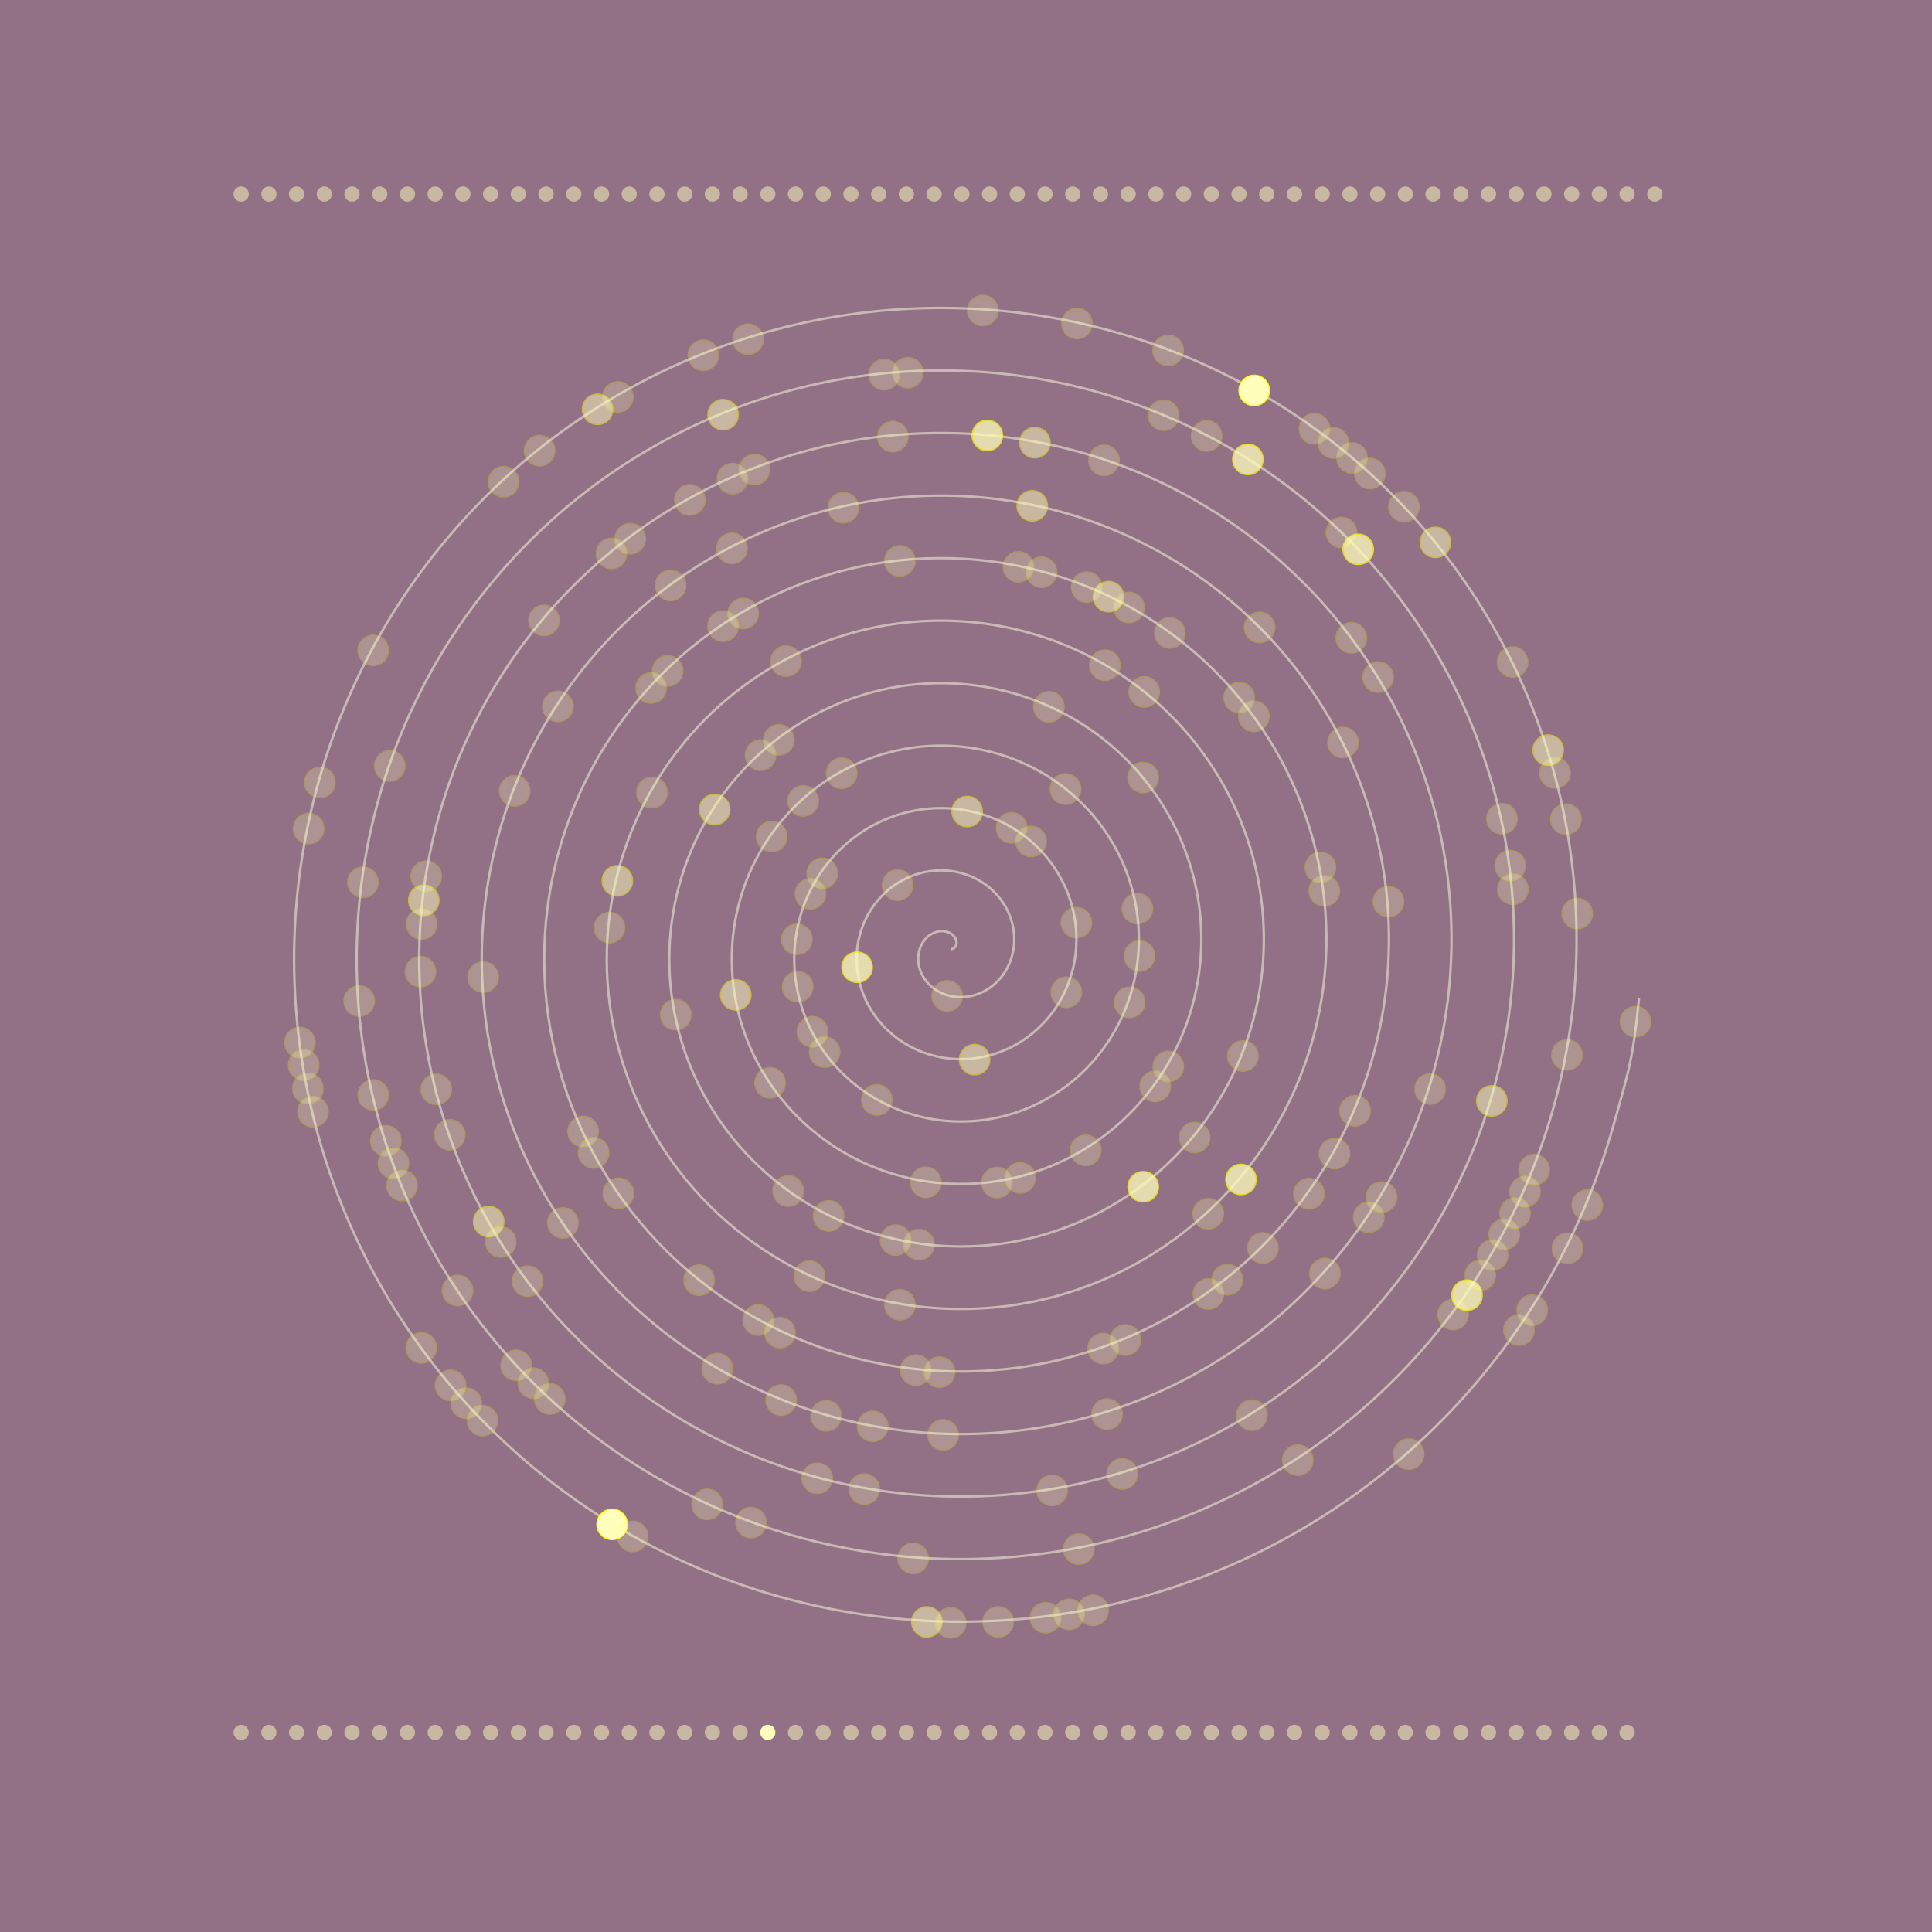
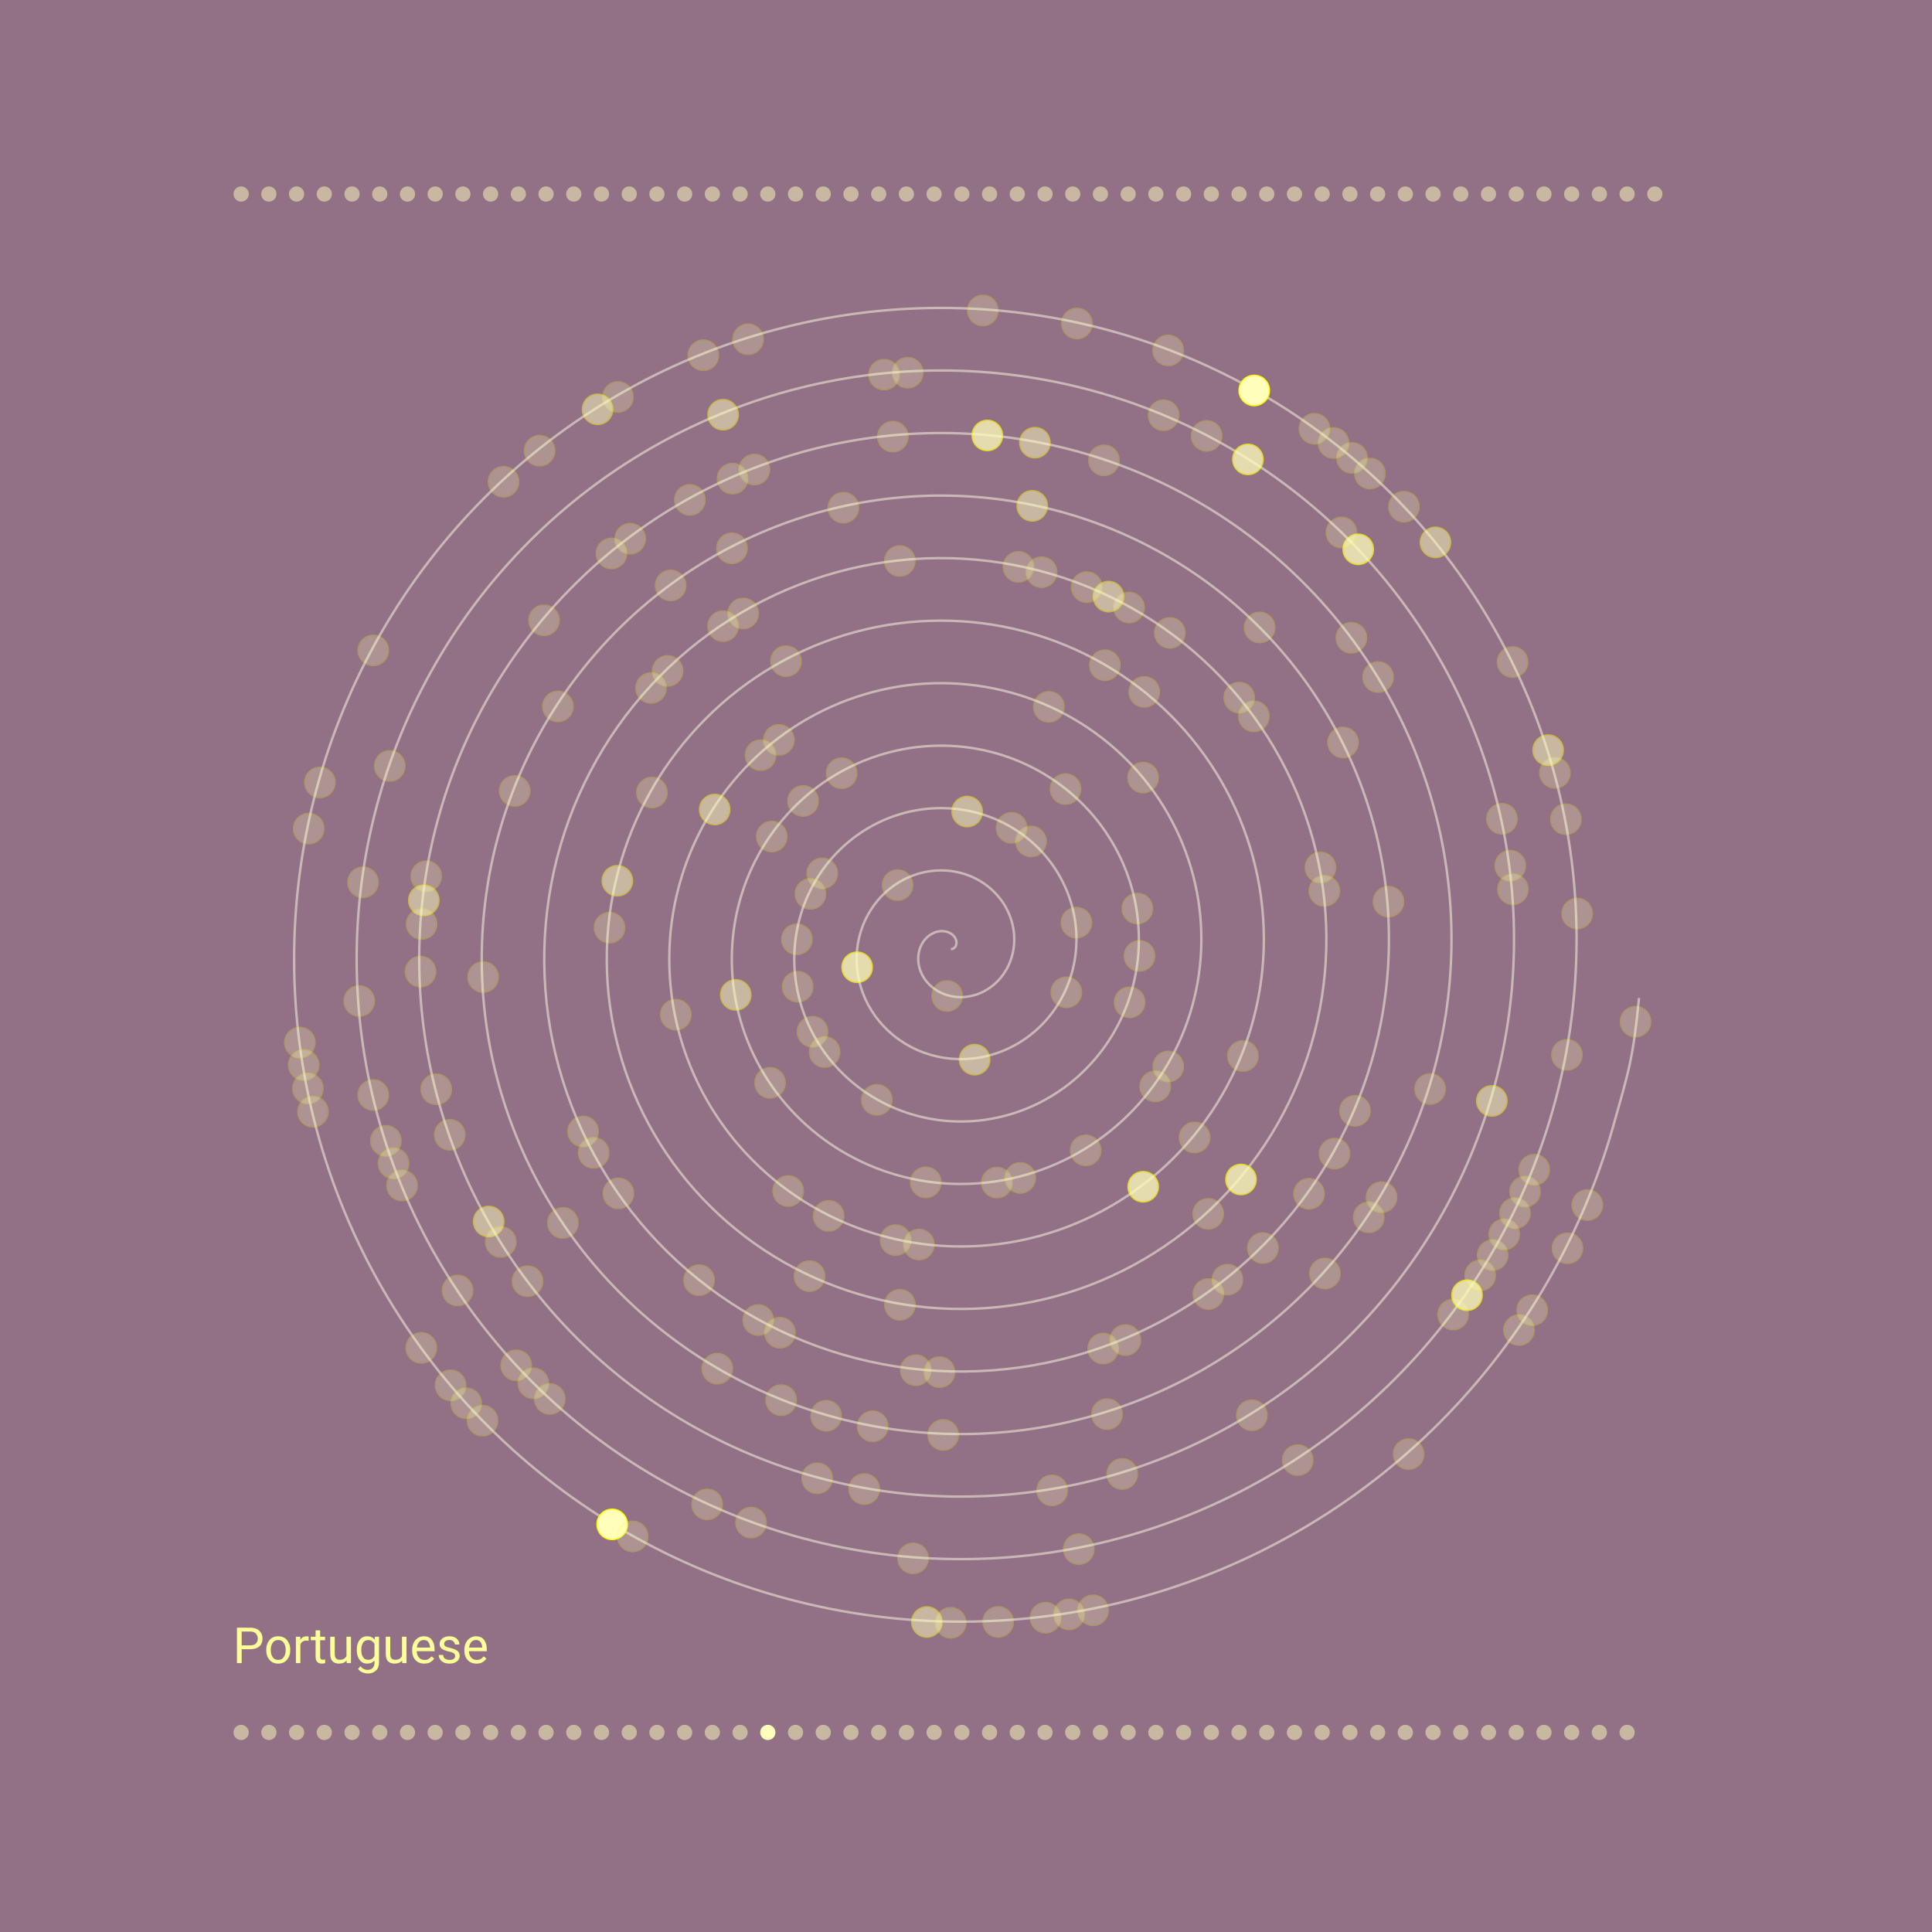
<svg xmlns="http://www.w3.org/2000/svg" version="1.1" id="Layer_1" x="0px" y="0px" width="697px" height="697px" viewBox="0 0 697 697" enable-background="new 0 0 697 697" xml:space="preserve">
  <g id="bg">
    <rect fill="#927086" width="697" height="697" />
  </g>
  <g id="spiral">
    <path d="m343.07 342.44s0.837-0.203 0.908-0.238c0.066-0.044 0.633-0.564 0.722-0.696 0.088-0.141 0.339-0.812 0.365-1.058s-0.02-0.952-0.115-1.261c-0.092-0.317-0.41-0.961-0.666-1.287-0.25-0.326-0.794-0.837-1.216-1.104-0.414-0.256-1.143-0.582-1.701-0.715-0.562-0.132-1.4-0.211-2.06-0.158-0.655 0.063-1.538 0.246-2.223 0.529-0.684 0.291-1.521 0.766-2.158 1.287-0.637 0.52-1.347 1.269-1.849 2.027-0.502 0.748-1.001 1.727-1.295 2.672-0.292 0.941-0.503 2.097-0.521 3.164-0.019 1.066 0.104 2.311 0.403 3.422 0.303 1.106 0.795 2.334 1.431 3.393 0.635 1.049 1.487 2.15 2.45 3.051 0.962 0.898 2.145 1.771 3.386 2.415 1.244 0.646 2.688 1.183 4.137 1.479 1.448 0.303 3.066 0.439 4.628 0.338 1.556-0.105 3.227-0.424 4.777-0.971 1.553-0.549 3.147-1.343 4.559-2.328 1.418-0.986 2.801-2.224 3.953-3.613 1.146-1.395 2.197-3.023 2.975-4.752 0.775-1.719 1.375-3.649 1.675-5.598 0.311-1.948 0.375-4.037 0.143-6.082-0.229-2.037-0.74-4.152-1.533-6.136-0.795-1.982-1.877-3.967-3.217-5.729-1.344-1.771-2.969-3.446-4.793-4.85-1.82-1.408-3.9-2.635-6.105-3.543-2.202-0.898-4.607-1.561-7.06-1.867-2.441-0.303-5.021-0.31-7.541 0.052-2.526 0.36-5.085 1.058-7.501 2.099-2.411 1.04-4.773 2.435-6.898 4.116-2.114 1.692-4.09 3.702-5.741 5.96-1.65 2.248-3.066 4.787-4.104 7.467-1.03 2.678-1.755 5.57-2.063 8.517-0.302 2.943-0.236 6.003 0.247 9.008 0.488 2.998 1.375 6.013 2.661 8.859 1.286 2.848 2.971 5.59 5.018 8.064 2.034 2.469 4.441 4.74 7.123 6.636 2.68 1.905 5.668 3.511 8.821 4.675 3.165 1.161 6.541 1.945 9.979 2.245 3.438 0.312 6.99 0.188 10.463-0.431 3.48-0.616 6.955-1.692 10.228-3.229 3.271-1.541 6.407-3.524 9.229-5.914 2.824-2.391 5.396-5.186 7.541-8.285 2.146-3.112 3.936-6.551 5.229-10.189 1.286-3.643 2.141-7.513 2.44-11.441 0.31-3.933 0.115-7.968-0.625-11.928-0.744-3.95-2.006-7.881-3.791-11.572-1.779-3.703-4.063-7.238-6.805-10.402-2.742-3.174-5.926-6.047-9.465-8.438-3.538-2.398-7.433-4.372-11.547-5.791-4.116-1.43-8.472-2.337-12.899-2.644-4.428-0.303-8.947-0.046-13.381 0.818-4.437 0.872-8.814 2.328-12.945 4.354-4.13 2.037-8.047 4.619-11.568 7.705s-6.69 6.664-9.331 10.632c-2.646 3.967-4.81 8.313-6.361 12.905-1.542 4.602-2.521 9.44-2.829 14.359-0.304 4.92 0.018 9.934 1.014 14.843 1.005 4.92 2.641 9.748 4.919 14.308 2.274 4.56 5.161 8.868 8.601 12.737 3.438 3.869 7.403 7.335 11.8 10.226 4.39 2.895 9.198 5.246 14.271 6.92 5.068 1.676 10.401 2.727 15.815 3.023 5.416 0.309 10.917-0.08 16.308-1.207 5.39-1.121 10.683-2.953 15.664-5.477 4.984-2.53 9.688-5.712 13.906-9.495 4.219-3.787 7.99-8.146 11.125-12.967 3.137-4.82 5.682-10.084 7.484-15.639 1.801-5.543 2.906-11.362 3.213-17.276 0.307-5.906-0.144-11.9-1.396-17.764-1.258-5.87-3.271-11.607-6.043-17.021-2.768-5.412-6.258-10.506-10.395-15.083-4.135-4.565-8.887-8.63-14.137-12.016-5.247-3.387-10.966-6.116-16.988-8.049-6.025-1.93-12.336-3.103-18.741-3.41-6.399-0.301-12.879 0.212-19.226 1.597-6.342 1.385-12.547 3.587-18.387 6.602-5.84 3.023-11.323 6.805-16.24 11.293-4.921 4.485-9.291 9.625-12.92 15.303-3.631 5.677-6.554 11.848-8.611 18.354-2.059 6.497-3.292 13.301-3.602 20.195-0.304 6.901 0.273 13.864 1.785 20.688 1.512 6.815 3.904 13.479 7.171 19.745 3.261 6.269 7.352 12.147 12.184 17.41 4.84 5.271 10.37 9.935 16.475 13.813 6.102 3.88 12.732 6.989 19.71 9.178 6.982 2.188 14.271 3.48 21.659 3.79 7.391 0.311 14.852-0.338 22.146-1.976 7.3-1.641 14.412-4.225 21.109-7.73 6.693-3.51 12.967-7.896 18.582-13.08 5.615-5.185 10.586-11.115 14.707-17.642 4.125-6.53 7.426-13.619 9.736-21.073 2.315-7.457 3.682-15.242 3.983-23.122 0.31-7.883-0.396-15.832-2.168-23.607-1.764-7.768-4.537-15.338-8.297-22.462-3.754-7.122-8.443-13.786-13.979-19.755-5.527-5.959-11.851-11.23-18.812-15.604-6.959-4.372-14.5-7.86-22.434-10.305-7.933-2.441-16.201-3.87-24.58-4.179-8.374-0.31-16.814 0.468-25.063 2.362-8.251 1.896-16.28 4.857-23.831 8.859-7.55 4.002-14.604 9.001-20.911 14.88-6.316 5.88-11.895 12.587-16.509 19.977-4.619 7.387-8.295 15.382-10.864 23.792-2.574 8.408-4.063 17.171-4.371 26.04-0.305 8.866 0.533 17.808 2.557 26.523 2.019 8.728 5.17 17.216 9.422 25.192 4.25 7.978 9.543 15.427 15.771 22.081 6.232 6.663 13.338 12.545 21.146 17.399 7.812 4.866 16.273 8.736 25.154 11.434 8.885 2.697 18.136 4.249 27.499 4.56 9.359 0.311 18.785-0.591 27.988-2.741 9.201-2.15 18.146-5.49 26.551-9.986 8.4-4.497 16.242-10.094 23.254-16.67 7.008-6.576 13.188-14.078 18.297-22.313 5.113-8.241 9.168-17.162 11.992-26.516 2.824-9.361 4.446-19.109 4.752-28.967 0.309-9.855-0.662-19.765-2.938-29.442-2.272-9.678-5.81-19.085-10.552-27.909-4.744-8.832-10.641-17.064-17.563-24.426-6.926-7.359-14.814-13.839-23.484-19.19-8.664-5.357-18.041-9.607-27.879-12.562-9.836-2.953-20.07-4.638-30.42-4.945-10.351-0.309-20.75 0.723-30.904 3.13-10.156 2.406-20.01 6.126-29.271 11.115-9.263 4.99-17.881 11.187-25.591 18.459-7.708 7.282-14.485 15.56-20.094 24.655-5.602 9.098-10.036 18.927-13.117 29.239-3.079 10.313-4.829 21.033-5.139 31.875-0.303 10.843 0.794 21.738 3.324 32.369 2.529 10.633 6.443 20.944 11.679 30.632s11.732 18.698 19.358 26.766c7.625 8.058 16.299 15.137 25.82 20.979 9.52 5.854 19.807 10.481 30.598 13.689 10.789 3.209 22.003 5.016 33.338 5.321 11.336 0.311 22.721-0.854 33.834-3.509 11.104-2.661 21.877-6.762 31.988-12.242 10.108-5.482 19.521-12.276 27.926-20.258 8.41-7.969 15.789-17.041 21.889-26.98 6.098-9.953 10.904-20.696 14.246-31.963 3.33-11.27 5.213-22.976 5.521-34.806 0.309-11.829-0.916-23.702-3.703-35.286-2.783-11.582-7.076-22.813-12.81-33.347-5.729-10.543-12.821-20.346-21.146-29.1-8.32-8.753-17.783-16.439-28.158-22.777-10.377-6.346-21.574-11.354-33.316-14.817-11.745-3.456-23.938-5.402-36.265-5.711-12.319-0.31-24.682 0.985-36.745 3.896-12.063 2.917-23.742 7.396-34.713 13.373-10.965 5.977-21.161 13.381-30.268 22.046-9.101 8.674-17.083 18.521-23.677 29.327-6.585 10.797-11.776 22.461-15.374 34.678-3.588 12.219-5.598 24.902-5.905 37.721-0.304 12.816 1.05 25.67 4.092 38.213 3.039 12.535 7.712 24.674 13.937 36.069 6.224 11.392 13.922 21.979 22.945 31.437 9.018 9.448 19.261 17.735 30.49 24.565 11.23 6.841 23.344 12.22 36.043 15.938 12.694 3.721 25.872 5.791 39.178 6.101 13.313 0.312 26.657-1.107 39.668-4.283 13.016-3.164 25.615-8.021 37.438-14.49 11.82-6.473 22.802-14.477 32.601-23.846 9.801-9.36 18.389-20.001 25.475-31.654 7.078-11.661 12.648-24.232 16.496-37.4 3.85-13.181 5.986-26.845 6.289-40.646 0.311-13.796-1.172-27.638-4.469-41.123-3.297-13.496-8.349-26.552-15.066-38.795-6.717-12.252-15.02-23.624-24.731-33.771-9.721-10.155-20.746-19.041-32.83-26.367-12.082-7.334-25.109-13.09-38.766-17.065-13.646-3.977-27.804-6.179-42.103-6.487-14.288-0.31-28.621 1.242-42.584 4.672-13.969 3.421-27.482 8.656-40.157 15.62-12.671 6.965-24.439 15.566-34.938 25.634-10.499 10.067-19.685 21.493-27.265 33.999-7.571 12.511-13.521 25.996-17.625 40.127-4.104 14.121-6.369 28.772-6.678 43.556-0.304 14.791 1.309 29.609 4.861 44.049 3.553 14.446 8.979 28.42 16.188 41.521 7.212 13.1 16.114 25.255 26.53 36.104 10.414 10.853 22.226 20.337 35.166 28.155 12.941 7.827 26.881 13.964 41.484 18.192 14.597 4.23 29.741 6.56 45.018 6.867 15.286 0.309 30.592-1.365 45.512-5.052 14.916-3.678 29.349-9.29 42.877-16.748 13.531-7.457 26.078-16.67 37.273-27.425 11.201-10.764 20.984-22.973 29.06-36.336 8.065-13.372 14.396-27.769 18.756-42.852 4.356-15.072 6.754-30.702 7.059-46.48 0.307-15.771-1.434-31.576-5.242-46.967-3.807-15.392-9.611-30.279-17.313-44.234-7.705-13.962-17.214-26.903-28.322-38.451-11.111-11.54-23.713-21.632-37.504-29.945-13.791-8.321-28.65-14.836-44.203-19.322-15.555-4.486-31.674-6.945-47.946-7.255-16.264-0.309-32.554 1.498-48.425 5.438-15.872 3.932-31.218 9.927-45.601 17.877-14.382 7.951-27.72 17.763-39.609 29.222-11.893 11.46-22.285 24.453-30.854 38.673-8.56 14.22-15.269 29.529-19.879 45.565-4.613 16.025-7.14 32.642-7.447 49.399-0.306 16.768 1.568 33.542 5.633 49.895 4.059 16.343 10.242 32.146 18.44 46.957 8.197 14.811 18.309 28.534 30.11 40.777 11.813 12.244 25.198 22.938 39.845 31.743 14.646 8.813 30.421 15.707 46.923 20.45 16.512 4.742 33.612 7.326 50.862 7.634 17.256 0.312 34.53-1.632 51.354-5.815 16.821-4.188 33.077-10.562 48.317-19.006 15.236-8.442 29.354-18.854 41.951-31.013 12.588-12.153 23.58-25.933 32.646-41.009 9.053-15.072 16.141-31.312 21.006-48.288 4.869-16.985 7.521-34.582 7.828-52.326 0.307-17.745-1.693-35.508-6.017-52.813-4.315-17.295-10.877-34.008-19.565-49.672-8.688-15.665-19.402-30.185-31.91-43.124-12.506-12.94-26.677-24.233-42.179-33.532-15.5-9.31-32.188-16.582-49.646-21.58-17.459-4.998-35.543-7.713-53.787-8.021-18.236-0.31-36.489 1.763-54.265 6.206-17.779 4.441-34.951 11.194-51.045 20.134-16.092 8.938-30.997 19.947-44.281 32.809-13.293 12.854-24.891 27.415-34.439 43.345-9.548 15.929-17.014 33.074-22.135 51.005-5.121 17.938-7.906 36.512-8.215 55.243-0.305 18.731 1.824 37.481 6.397 55.729 4.574 18.255 11.514 35.887 20.698 52.403 9.182 16.521 20.495 31.813 33.699 45.449 13.206 13.638 28.164 25.537 44.517 35.33 16.352 9.806 33.955 17.454 52.369 22.709 18.41 5.245 37.474 8.095 56.698 8.399 19.228 0.31 38.46-1.887 57.193-6.583 18.729-4.708 36.813-11.83 53.762-21.263 16.943-9.435 32.635-21.053 46.623-34.602 13.986-13.55 26.186-28.905 36.229-45.681 10.041-16.784 17.887-34.847 23.264-53.736 5.377-18.882 8.291-38.44 8.596-58.161 0.311-19.72-1.949-39.438-6.779-58.646-4.828-19.209-12.146-37.756-21.824-55.121-9.676-17.373-21.594-33.461-35.493-47.795-13.9-14.333-29.642-26.832-46.854-37.129-17.207-10.287-35.723-18.317-55.09-23.826-19.367-5.501-39.412-8.479-59.625-8.789-20.213-0.309-40.425 2.02-60.11 6.973-19.679 4.964-38.68 12.466-56.479 22.392-17.803 9.926-34.278 22.143-48.96 36.388-14.683 14.254-27.484 30.386-38.023 48.024-10.534 17.639-18.759 36.608-24.392 56.452-5.633 19.842-8.674 40.372-8.982 61.078-0.304 20.708 2.084 41.413 7.166 61.573 5.087 20.16 12.782 39.615 22.955 57.845 10.164 18.229 22.691 35.095 37.287 50.133 14.599 15.028 31.127 28.128 49.188 38.918 18.062 10.779 37.488 19.189 57.808 24.944 20.32 5.767 41.348 8.868 62.543 9.178 21.202 0.309 42.401-2.145 63.034-7.354 20.635-5.22 40.553-13.1 59.205-23.521 18.653-10.419 35.914-23.233 51.295-38.188 15.381-14.94 28.791-31.866 39.817-50.353 11.025-18.494 19.634-38.381 25.521-59.178 5.887-20.794 7.209-24.704 9.358-46.396" fill="none" opacity=".5" stroke="#FFFFE3" stroke-miterlimit="10" stroke-width=".876" />
  </g>
  <g fill="#ffb" stroke="#ff0" stroke-width=".44">
    <circle id="l6" opacity="0.25" cx="341.69" cy="359.3" r="5.5" />
    <circle id="l17" opacity="0.25" cx="323.81" cy="319.32" r="5.5" />
    <circle id="l21" opacity="0.75" cx="309.22" cy="348.95" r="5.5" />
    <circle id="l28" opacity="0.5" cx="351.61" cy="382.28" r="5.5" />
    <circle id="l33" opacity="0.25" cx="384.7" cy="357.99" r="5.5" />
    <circle id="l36" opacity="0.25" cx="388.33" cy="332.86" r="5.5" />
    <circle id="l40" opacity="0.25" cx="371.96" cy="303.57" r="5.5" />
    <circle id="l41" opacity="0.25" cx="364.95" cy="298.65" r="5.5" />
    <circle id="l43" opacity="0.5" cx="348.92" cy="292.78" r="5.5" />
    <circle id="l50" opacity="0.25" cx="296.64" cy="315.07" r="5.5" />
    <circle id="l51" opacity="0.25" cx="292.38" cy="322.48" r="5.5" />
    <circle id="l53" opacity="0.25" cx="287.49" cy="338.86" r="5.5" />
    <circle id="l55" opacity="0.25" cx="287.78" cy="355.96" r="5.5" />
    <circle id="l57" opacity="0.25" cx="293.12" cy="372.21" r="5.5" />
    <circle id="l58" opacity="0.25" cx="297.5" cy="379.54" r="5.5" />
    <circle id="l61" opacity="0.25" cx="316.34" cy="396.79" r="5.5" />
    <circle id="l74" opacity="0.25" cx="407.51" cy="361.6" r="5.5" />
    <circle id="l76" opacity="0.25" cx="411.08" cy="344.86" r="5.5" />
    <circle id="l78" opacity="0.25" cx="410.32" cy="327.77" r="5.5" />
    <circle id="l84" opacity="0.25" cx="384.4" cy="284.66" r="5.5" />
    <circle id="l94" opacity="0.25" cx="303.63" cy="278.95" r="5.5" />
    <circle id="l96" opacity="0.25" cx="289.73" cy="288.96" r="5.5" />
    <circle id="l98" opacity="0.25" cx="278.42" cy="301.8" r="5.5" />
    <circle id="l105" opacity="0.5" cx="265.43" cy="358.93" r="5.5" />
    <circle id="l109" opacity="0.25" cx="277.81" cy="390.65" r="5.5" />
    <circle id="l117" opacity="0.25" cx="334" cy="426.55" r="5.5" />
    <circle id="l120" opacity="0.25" cx="359.64" cy="426.64" r="5.5" />
    <circle id="l121" opacity="0.25" cx="368.06" cy="424.95" r="5.5" />
    <circle id="l124" opacity="0.25" cx="391.68" cy="415.01" r="5.5" />
    <circle id="l128" opacity="0.25" cx="416.76" cy="391.91" r="5.5" />
    <circle id="l129" opacity="0.25" cx="421.48" cy="384.74" r="5.5" />
    <circle id="l142" opacity="0.25" cx="412.39" cy="280.52" r="5.5" />
    <circle id="l147" opacity="0.25" cx="378.39" cy="254.99" r="5.5" />
    <circle id="l159" opacity="0.25" cx="280.99" cy="266.92" r="5.5" />
    <circle id="l160" opacity="0.25" cx="274.39" cy="272.43" r="5.5" />
    <circle id="l163" opacity="0.5" cx="257.83" cy="292.04" r="5.5" />
    <circle id="l172" opacity="0.25" cx="243.8" cy="366.06" r="5.5" />
    <circle id="l181" opacity="0.25" cx="284.35" cy="429.67" r="5.5" />
    <circle id="l183" opacity="0.25" cx="298.95" cy="438.64" r="5.5" />
    <circle id="l186" opacity="0.25" cx="323.09" cy="447.39" r="5.5" />
    <circle id="l187" opacity="0.25" cx="331.51" cy="448.98" r="5.5" />
    <circle id="l197" opacity="0.75" cx="412.43" cy="428.14" r="5.5" />
    <circle id="l200" opacity="0.25" cx="430.97" cy="410.36" r="5.5" />
    <circle id="l204" opacity="0.25" cx="448.4" cy="380.96" r="5.5" />
    <circle id="l221" opacity="0.25" cx="412.8" cy="249.62" r="5.5" />
    <circle id="l223" opacity="0.25" cx="398.6" cy="239.99" r="5.5" />
    <circle id="l237" opacity="0.25" cx="283.56" cy="238.52" r="5.5" />
    <circle id="l245" opacity="0.25" cx="235.2" cy="285.91" r="5.5" />
    <circle id="l249" opacity="0.5" cx="222.72" cy="317.75" r="5.5" />
    <circle id="l251" opacity="0.25" cx="219.9" cy="334.66" r="5.5" />
    <circle id="l269" opacity="0.25" cx="292.05" cy="460.38" r="5.5" />
    <circle id="l273" opacity="0.25" cx="324.66" cy="470.72" r="5.5" />
    <circle id="l287" opacity="0.25" cx="435.88" cy="437.91" r="5.5" />
    <circle id="l289" opacity="0.75" cx="447.71" cy="425.52" r="5.5" />
    <circle id="l302" opacity="0.25" cx="477.78" cy="321.42" r="5.5" />
    <circle id="l303" opacity="0.25" cx="476.38" cy="312.94" r="5.5" />
    <circle id="l310" opacity="0.25" cx="452.36" cy="258.43" r="5.5" />
    <circle id="l311" opacity="0.25" cx="447.07" cy="251.67" r="5.5" />
    <circle id="l315" opacity="0.25" cx="422.04" cy="228.32" r="5.5" />
    <circle id="l317" opacity="0.25" cx="407.32" cy="219.16" r="5.5" />
    <circle id="l318" opacity="0.5" cx="399.92" cy="215.24" r="5.5" />
    <circle id="l319" opacity="0.25" cx="392.06" cy="211.81" r="5.5" />
    <circle id="l321" opacity="0.25" cx="375.76" cy="206.43" r="5.5" />
    <circle id="l322" opacity="0.25" cx="367.42" cy="204.5" r="5.5" />
    <circle id="l327" opacity="0.25" cx="324.63" cy="202.38" r="5.5" />
    <circle id="l334" opacity="0.25" cx="268.12" cy="221.32" r="5.5" />
    <circle id="l335" opacity="0.25" cx="260.86" cy="225.88" r="5.5" />
    <circle id="l338" opacity="0.25" cx="240.85" cy="242.04" r="5.5" />
    <circle id="l339" opacity="0.25" cx="234.88" cy="248.18" r="5.5" />
    <circle id="l359" opacity="0.25" cx="210.36" cy="408.21" r="5.5" />
    <circle id="l360" opacity="0.25" cx="214.18" cy="415.91" r="5.5" />
    <circle id="l362" opacity="0.25" cx="223.1" cy="430.53" r="5.5" />
    <circle id="l367" opacity="0.25" cx="252.2" cy="461.85" r="5.5" />
    <circle id="l370" opacity="0.25" cx="273.54" cy="476.22" r="5.5" />
    <circle id="l371" opacity="0.25" cx="281.37" cy="480.79" r="5.5" />
    <circle id="l377" opacity="0.25" cx="330.37" cy="494.32" r="5.5" />
    <circle id="l378" opacity="0.25" cx="338.94" cy="495.02" r="5.5" />
    <circle id="l385" opacity="0.25" cx="397.99" cy="486.51" r="5.5" />
    <circle id="l386" opacity="0.25" cx="405.99" cy="483.44" r="5.5" />
    <circle id="l390" opacity="0.25" cx="435.94" cy="466.83" r="5.5" />
    <circle id="l391" opacity="0.25" cx="442.8" cy="461.67" r="5.5" />
    <circle id="l393" opacity="0.25" cx="455.61" cy="450.24" r="5.5" />
    <circle id="l396" opacity="0.25" cx="472.25" cy="430.67" r="5.5" />
    <circle id="l398" opacity="0.25" cx="481.46" cy="416.18" r="5.5" />
    <circle id="l400" opacity="0.25" cx="488.84" cy="400.75" r="5.5" />
    <circle id="l409" opacity="0.25" cx="500.9" cy="325.28" r="5.5" />
    <circle id="l416" opacity="0.25" cx="484.52" cy="267.86" r="5.5" />
    <circle id="l422" opacity="0.25" cx="454.43" cy="226.36" r="5.5" />
    <circle id="l433" opacity="0.5" cx="372.4" cy="182.49" r="5.5" />
    <circle id="l441" opacity="0.25" cx="304.26" cy="183.16" r="5.5" />
    <circle id="l446" opacity="0.25" cx="264.06" cy="197.8" r="5.5" />
    <circle id="l449" opacity="0.25" cx="241.94" cy="211.19" r="5.5" />
    <circle id="l456" opacity="0.25" cx="201.28" cy="254.86" r="5.5" />
    <circle id="l460" opacity="0.25" cx="185.68" cy="285.34" r="5.5" />
    <circle id="l468" opacity="0.25" cx="174.29" cy="352.49" r="5.5" />
    <circle id="l479" opacity="0.25" cx="203.07" cy="441.19" r="5.5" />
    <circle id="l488" opacity="0.25" cx="258.77" cy="493.76" r="5.5" />
    <circle id="l491" opacity="0.25" cx="281.81" cy="505.12" r="5.5" />
    <circle id="l493" opacity="0.25" cx="298.04" cy="510.76" r="5.5" />
    <circle id="l495" opacity="0.25" cx="314.83" cy="514.55" r="5.5" />
    <circle id="l498" opacity="0.25" cx="340.26" cy="517.67" r="5.5" />
    <circle id="l505" opacity="0.25" cx="399.38" cy="510.17" r="5.5" />
    <circle id="l516" opacity="0.25" cx="477.99" cy="459.44" r="5.5" />
    <circle id="l519" opacity="0.25" cx="493.8" cy="439.16" r="5.5" />
    <circle id="l520" opacity="0.25" cx="498.41" cy="431.9" r="5.5" />
    <circle id="l525" opacity="0.25" cx="515.93" cy="392.87" r="5.5" />
    <circle id="l543" opacity="0.25" cx="497.17" cy="244.26" r="5.5" />
    <circle id="l545" opacity="0.25" cx="487.52" cy="230.1" r="5.5" />
    <circle id="l558" opacity="0.25" cx="398.28" cy="166.06" r="5.5" />
    <circle id="l561" opacity="0.5" cx="373.36" cy="159.7" r="5.5" />
    <circle id="l563" opacity="0.75" cx="356.19" cy="157.1" r="5.5" />
    <circle id="l567" opacity="0.25" cx="322.1" cy="157.52" r="5.5" />
    <circle id="l573" opacity="0.25" cx="272.18" cy="169.39" r="5.5" />
    <circle id="l574" opacity="0.25" cx="264.26" cy="172.68" r="5.5" />
    <circle id="l576" opacity="0.25" cx="248.88" cy="180.35" r="5.5" />
    <circle id="l579" opacity="0.25" cx="227.35" cy="194.35" r="5.5" />
    <circle id="l580" opacity="0.25" cx="220.6" cy="199.66" r="5.5" />
    <circle id="l584" opacity="0.25" cx="196.27" cy="223.79" r="5.5" />
    <circle id="l596" opacity="0.25" cx="153.77" cy="316.12" r="5.5" />
    <circle id="l597" opacity="0.5" cx="152.89" cy="324.81" r="5.5" />
    <circle id="l598" opacity="0.25" cx="152.11" cy="333.36" r="5.5" />
    <circle id="l600" opacity="0.25" cx="151.71" cy="350.53" r="5.5" />
    <circle id="l605" opacity="0.25" cx="157.38" cy="392.97" r="5.5" />
    <circle id="l607" opacity="0.25" cx="162.25" cy="409.39" r="5.5" />
    <circle id="l611" opacity="0.5" cx="176.3" cy="440.68" r="5.5" />
    <circle id="l612" opacity="0.25" cx="180.65" cy="448.05" r="5.5" />
    <circle id="l614" opacity="0.25" cx="190.31" cy="462.21" r="5.5" />
    <circle id="l629" opacity="0.25" cx="294.82" cy="533.31" r="5.5" />
    <circle id="l631" opacity="0.25" cx="311.79" cy="537.2" r="5.5" />
    <circle id="l639" opacity="0.25" cx="379.56" cy="537.68" r="5.5" />
    <circle id="l642" opacity="0.25" cx="404.86" cy="531.75" r="5.5" />
    <circle id="l648" opacity="0.25" cx="451.62" cy="510.56" r="5.5" />
    <circle id="l665" opacity="0.5" cx="538.2" cy="397.17" r="5.5" />
    <circle id="l674" opacity="0.25" cx="545.8" cy="320.82" r="5.5" />
    <circle id="l675" opacity="0.25" cx="544.84" cy="312.3" r="5.5" />
    <circle id="l677" opacity="0.25" cx="541.85" cy="295.39" r="5.5" />
    <circle id="l690" opacity="0.75" cx="490" cy="198.18" r="5.5" />
    <circle id="l691" opacity="0.25" cx="483.95" cy="192.1" r="5.5" />
    <circle id="l696" opacity="0.75" cx="450.21" cy="165.74" r="5.5" />
    <circle id="l698" opacity="0.25" cx="435.31" cy="157.25" r="5.5" />
    <circle id="l700" opacity="0.25" cx="419.78" cy="149.8" r="5.5" />
    <circle id="l711" opacity="0.25" cx="327.49" cy="134.47" r="5.5" />
    <circle id="l712" opacity="0.25" cx="318.95" cy="135.16" r="5.5" />
    <circle id="l719" opacity="0.5" cx="260.87" cy="149.61" r="5.5" />
    <circle id="l740" opacity="0.25" cx="140.61" cy="276.32" r="5.5" />
    <circle id="l745" opacity="0.25" cx="130.96" cy="318.3" r="5.5" />
    <circle id="l750" opacity="0.25" cx="129.6" cy="361.12" r="5.5" />
    <circle id="l754" opacity="0.25" cx="134.66" cy="395.03" r="5.5" />
    <circle id="l756" opacity="0.25" cx="139.21" cy="411.57" r="5.5" />
    <circle id="l757" opacity="0.25" cx="141.97" cy="419.69" r="5.5" />
    <circle id="l758" opacity="0.25" cx="145.04" cy="427.69" r="5.5" />
    <circle id="l763" opacity="0.25" cx="165.07" cy="465.55" r="5.5" />
    <circle id="l767" opacity="0.25" cx="186.22" cy="492.54" r="5.5" />
    <circle id="l768" opacity="0.25" cx="192.42" cy="499.04" r="5.5" />
    <circle id="l769" opacity="0.25" cx="198.34" cy="504.69" r="5.5" />
    <circle id="l777" opacity="0.25" cx="255.11" cy="542.72" r="5.5" />
    <circle id="l779" opacity="0.25" cx="270.95" cy="549.3" r="5.5" />
    <circle id="l786" opacity="0.25" cx="329.41" cy="562.21" r="5.5" />
    <circle id="l793" opacity="0.25" cx="389.19" cy="558.87" r="5.5" />
    <circle id="l803" opacity="0.25" cx="468.18" cy="526.76" r="5.5" />
    <circle id="l812" opacity="0.25" cx="524.23" cy="474.23" r="5.5" />
    <circle id="l813" opacity="0.75" cx="529.25" cy="467.27" r="5.5" />
    <circle id="l814" opacity="0.25" cx="534.01" cy="460.12" r="5.5" />
    <circle id="l815" opacity="0.25" cx="538.49" cy="452.79" r="5.5" />
    <circle id="l816" opacity="0.25" cx="542.67" cy="445.31" r="5.5" />
    <circle id="l817" opacity="0.25" cx="546.57" cy="437.68" r="5.5" />
    <circle id="l818" opacity="0.25" cx="550.17" cy="429.9" r="5.5" />
    <circle id="l819" opacity="0.25" cx="553.48" cy="421.98" r="5.5" />
    <circle id="l824" opacity="0.25" cx="565.3" cy="380.55" r="5.5" />
    <circle id="l830" opacity="0.25" cx="568.99" cy="329.58" r="5.5" />
    <circle id="l834" opacity="0.25" cx="564.93" cy="295.55" r="5.5" />
    <circle id="l836" opacity="0.25" cx="560.97" cy="278.83" r="5.5" />
    <circle id="l837" opacity="0.5" cx="558.52" cy="270.62" r="5.5" />
    <circle id="l841" opacity="0.25" cx="545.69" cy="238.84" r="5.5" />
    <circle id="l847" opacity="0.5" cx="517.86" cy="195.67" r="5.5" />
    <circle id="l849" opacity="0.25" cx="506.5" cy="182.79" r="5.5" />
    <circle id="l851" opacity="0.25" cx="494.22" cy="170.83" r="5.5" />
    <circle id="l852" opacity="0.25" cx="487.76" cy="165.2" r="5.5" />
    <circle id="l853" opacity="0.25" cx="481.09" cy="159.82" r="5.5" />
    <circle id="l854" opacity="0.25" cx="474.21" cy="154.68" r="5.5" />
    <circle id="l857" opacity="1" cx="452.48" cy="140.86" r="5.5" />
    <circle id="l861" opacity="0.25" cx="421.43" cy="126.4" r="5.5" />
    <circle id="l865" opacity="0.25" cx="388.52" cy="116.71" r="5.5" />
    <circle id="l869" opacity="0.25" cx="354.57" cy="112" r="5.5" />
    <circle id="l879" opacity="0.25" cx="269.89" cy="122.38" r="5.5" />
    <circle id="l881" opacity="0.25" cx="253.75" cy="128.15" r="5.5" />
    <circle id="l885" opacity="0.25" cx="222.92" cy="143.21" r="5.5" />
    <circle id="l886" opacity="0.5" cx="215.59" cy="147.67" r="5.5" />
    <circle id="l889" opacity="0.25" cx="194.67" cy="162.59" r="5.5" />
    <circle id="l891" opacity="0.25" cx="181.66" cy="173.8" r="5.5" />
    <circle id="l900" opacity="0.25" cx="134.66" cy="234.64" r="5.5" />
    <circle id="l906" opacity="0.25" cx="115.41" cy="282.27" r="5.5" />
    <circle id="l908" opacity="0.25" cx="111.36" cy="298.93" r="5.5" />
    <circle id="l917" opacity="0.25" cx="108.18" cy="376.12" r="5.5" />
    <circle id="l918" opacity="0.25" cx="109.56" cy="384.22" r="5.5" />
    <circle id="l919" opacity="0.25" cx="111.08" cy="392.67" r="5.5" />
    <circle id="l920" opacity="0.25" cx="112.9" cy="401.07" r="5.5" />
    <circle id="l931" opacity="0.25" cx="151.99" cy="486.27" r="5.5" />
    <circle id="l933" opacity="0.25" cx="162.55" cy="499.78" r="5.5" />
    <circle id="l934" opacity="0.25" cx="168.2" cy="506.26" r="5.5" />
    <circle id="l935" opacity="0.25" cx="174.08" cy="512.53" r="5.5" />
    <circle id="l942" opacity="1" cx="220.85" cy="549.94" r="5.5" />
    <circle id="l943" opacity="0.25" cx="228.25" cy="554.29" r="5.5" />
    <circle id="l956" opacity="0.5" cx="334.38" cy="585.16" r="5.5" />
    <circle id="l957" opacity="0.25" cx="342.99" cy="585.45" r="5.5" />
    <circle id="l959" opacity="0.25" cx="360.11" cy="585.14" r="5.5" />
    <circle id="l961" opacity="0.25" cx="377.19" cy="583.62" r="5.5" />
    <circle id="l962" opacity="0.25" cx="385.68" cy="582.41" r="5.5" />
    <circle id="l963" opacity="0.25" cx="394.35" cy="580.95" r="5.5" />
    <circle id="l978" opacity="0.25" cx="508.19" cy="524.59" r="5.5" />
    <circle id="l985" opacity="0.25" cx="548" cy="479.83" r="5.5" />
    <circle id="l986" opacity="0.25" cx="552.76" cy="472.68" r="5.5" />
    <circle id="l989" opacity="0.25" cx="565.49" cy="450.32" r="5.5" />
    <circle id="l991" opacity="0.25" cx="572.65" cy="434.74" r="5.5" />
    <circle id="l999" opacity="0.25" cx="590.04" cy="368.58" r="5.5" />
  </g>
+   <text x="84" y="600" fill="#FFFF99" font-family="'Roboto'" font-size="18" stroke="none" stroke-miterlimit="10" id="language">Portuguese</text>
  <g fill="#ffb" stroke="#ffb" stroke-miterlimit="10" stroke-width=".5">
    <circle id="nav1" opacity="0.5" cx="87" cy="70" r="2.5" />
    <circle id="nav2" opacity="0.5" cx="97" cy="70" r="2.5" />
    <circle id="nav3" opacity="0.5" cx="107" cy="70" r="2.5" />
    <circle id="nav4" opacity="0.5" cx="117" cy="70" r="2.5" />
    <circle id="nav5" opacity="0.5" cx="127" cy="70" r="2.5" />
    <circle id="nav6" opacity="0.5" cx="137" cy="70" r="2.5" />
    <circle id="nav7" opacity="0.5" cx="147" cy="70" r="2.5" />
    <circle id="nav8" opacity="0.5" cx="157" cy="70" r="2.5" />
    <circle id="nav9" opacity="0.5" cx="167" cy="70" r="2.5" />
    <circle id="nav10" opacity="0.5" cx="177" cy="70" r="2.5" />
    <circle id="nav11" opacity="0.5" cx="187" cy="70" r="2.5" />
    <circle id="nav12" opacity="0.5" cx="197" cy="70" r="2.5" />
    <circle id="nav13" opacity="0.5" cx="207" cy="70" r="2.5" />
    <circle id="nav14" opacity="0.5" cx="217" cy="70" r="2.5" />
    <circle id="nav15" opacity="0.5" cx="227" cy="70" r="2.5" />
    <circle id="nav16" opacity="0.5" cx="237" cy="70" r="2.5" />
    <circle id="nav17" opacity="0.5" cx="247" cy="70" r="2.5" />
    <circle id="nav18" opacity="0.5" cx="257" cy="70" r="2.5" />
    <circle id="nav19" opacity="0.5" cx="267" cy="70" r="2.5" />
    <circle id="nav20" opacity="0.5" cx="277" cy="70" r="2.5" />
    <circle id="nav21" opacity="0.5" cx="287" cy="70" r="2.5" />
    <circle id="nav22" opacity="0.5" cx="297" cy="70" r="2.5" />
    <circle id="nav23" opacity="0.5" cx="307" cy="70" r="2.5" />
    <circle id="nav24" opacity="0.5" cx="317" cy="70" r="2.5" />
    <circle id="nav25" opacity="0.5" cx="327" cy="70" r="2.5" />
    <circle id="nav26" opacity="0.5" cx="337" cy="70" r="2.5" />
    <circle id="nav27" opacity="0.5" cx="347" cy="70" r="2.5" />
    <circle id="nav28" opacity="0.5" cx="357" cy="70" r="2.5" />
    <circle id="nav29" opacity="0.5" cx="367" cy="70" r="2.5" />
    <circle id="nav30" opacity="0.5" cx="377" cy="70" r="2.5" />
    <circle id="nav31" opacity="0.5" cx="387" cy="70" r="2.5" />
    <circle id="nav32" opacity="0.5" cx="397" cy="70" r="2.5" />
    <circle id="nav33" opacity="0.5" cx="407" cy="70" r="2.5" />
    <circle id="nav34" opacity="0.5" cx="417" cy="70" r="2.5" />
    <circle id="nav35" opacity="0.5" cx="427" cy="70" r="2.5" />
    <circle id="nav36" opacity="0.5" cx="437" cy="70" r="2.5" />
    <circle id="nav37" opacity="0.5" cx="447" cy="70" r="2.5" />
    <circle id="nav38" opacity="0.5" cx="457" cy="70" r="2.5" />
    <circle id="nav39" opacity="0.5" cx="467" cy="70" r="2.5" />
    <circle id="nav40" opacity="0.5" cx="477" cy="70" r="2.5" />
    <circle id="nav41" opacity="0.5" cx="487" cy="70" r="2.5" />
    <circle id="nav42" opacity="0.5" cx="497" cy="70" r="2.5" />
    <circle id="nav43" opacity="0.5" cx="507" cy="70" r="2.5" />
    <circle id="nav44" opacity="0.5" cx="517" cy="70" r="2.5" />
    <circle id="nav45" opacity="0.5" cx="527" cy="70" r="2.5" />
    <circle id="nav46" opacity="0.5" cx="537" cy="70" r="2.5" />
    <circle id="nav47" opacity="0.5" cx="547" cy="70" r="2.5" />
    <circle id="nav48" opacity="0.5" cx="557" cy="70" r="2.5" />
    <circle id="nav49" opacity="0.5" cx="567" cy="70" r="2.5" />
    <circle id="nav50" opacity="0.5" cx="577" cy="70" r="2.5" />
    <circle id="nav51" opacity="0.5" cx="587" cy="70" r="2.5" />
    <circle id="nav52" opacity="0.5" cx="597" cy="70" r="2.5" />
    <circle id="nav53" opacity="0.5" cx="87" cy="625" r="2.5" />
    <circle id="nav54" opacity="0.5" cx="97" cy="625" r="2.5" />
    <circle id="nav55" opacity="0.5" cx="107" cy="625" r="2.5" />
    <circle id="nav56" opacity="0.5" cx="117" cy="625" r="2.5" />
    <circle id="nav57" opacity="0.5" cx="127" cy="625" r="2.5" />
    <circle id="nav58" opacity="0.5" cx="137" cy="625" r="2.5" />
    <circle id="nav59" opacity="0.5" cx="147" cy="625" r="2.5" />
    <circle id="nav60" opacity="0.5" cx="157" cy="625" r="2.5" />
    <circle id="nav61" opacity="0.5" cx="167" cy="625" r="2.5" />
    <circle id="nav62" opacity="0.5" cx="177" cy="625" r="2.5" />
    <circle id="nav63" opacity="0.5" cx="187" cy="625" r="2.5" />
    <circle id="nav64" opacity="0.5" cx="197" cy="625" r="2.5" />
    <circle id="nav65" opacity="0.5" cx="207" cy="625" r="2.5" />
    <circle id="nav66" opacity="0.5" cx="217" cy="625" r="2.5" />
    <circle id="nav67" opacity="0.5" cx="227" cy="625" r="2.5" />
    <circle id="nav68" opacity="0.5" cx="237" cy="625" r="2.5" />
    <circle id="nav69" opacity="0.5" cx="247" cy="625" r="2.5" />
    <circle id="nav70" opacity="0.5" cx="257" cy="625" r="2.5" />
    <circle id="nav71" opacity="0.5" cx="267" cy="625" r="2.5" />
    <circle id="nav72" opacity="1.0" cx="277" cy="625" r="2.5" />
    <circle id="nav73" opacity="0.5" cx="287" cy="625" r="2.5" />
    <circle id="nav74" opacity="0.5" cx="297" cy="625" r="2.5" />
    <circle id="nav75" opacity="0.5" cx="307" cy="625" r="2.5" />
    <circle id="nav76" opacity="0.5" cx="317" cy="625" r="2.5" />
    <circle id="nav77" opacity="0.5" cx="327" cy="625" r="2.5" />
    <circle id="nav78" opacity="0.5" cx="337" cy="625" r="2.5" />
    <circle id="nav79" opacity="0.5" cx="347" cy="625" r="2.5" />
    <circle id="nav80" opacity="0.5" cx="357" cy="625" r="2.5" />
    <circle id="nav81" opacity="0.5" cx="367" cy="625" r="2.5" />
    <circle id="nav82" opacity="0.5" cx="377" cy="625" r="2.5" />
    <circle id="nav83" opacity="0.5" cx="387" cy="625" r="2.5" />
    <circle id="nav84" opacity="0.5" cx="397" cy="625" r="2.5" />
    <circle id="nav85" opacity="0.5" cx="407" cy="625" r="2.5" />
    <circle id="nav86" opacity="0.5" cx="417" cy="625" r="2.5" />
    <circle id="nav87" opacity="0.5" cx="427" cy="625" r="2.5" />
    <circle id="nav88" opacity="0.5" cx="437" cy="625" r="2.5" />
    <circle id="nav89" opacity="0.5" cx="447" cy="625" r="2.5" />
    <circle id="nav90" opacity="0.5" cx="457" cy="625" r="2.5" />
    <circle id="nav91" opacity="0.5" cx="467" cy="625" r="2.5" />
    <circle id="nav92" opacity="0.5" cx="477" cy="625" r="2.5" />
    <circle id="nav93" opacity="0.5" cx="487" cy="625" r="2.5" />
    <circle id="nav94" opacity="0.5" cx="497" cy="625" r="2.5" />
    <circle id="nav95" opacity="0.5" cx="507" cy="625" r="2.5" />
    <circle id="nav96" opacity="0.5" cx="517" cy="625" r="2.5" />
    <circle id="nav97" opacity="0.5" cx="527" cy="625" r="2.5" />
    <circle id="nav98" opacity="0.5" cx="537" cy="625" r="2.5" />
    <circle id="nav99" opacity="0.5" cx="547" cy="625" r="2.5" />
    <circle id="nav100" opacity="0.5" cx="557" cy="625" r="2.5" />
    <circle id="nav101" opacity="0.5" cx="567" cy="625" r="2.5" />
    <circle id="nav102" opacity="0.5" cx="577" cy="625" r="2.5" />
    <circle id="nav103" opacity="0.5" cx="587" cy="625" r="2.5" />
  </g>
</svg>
